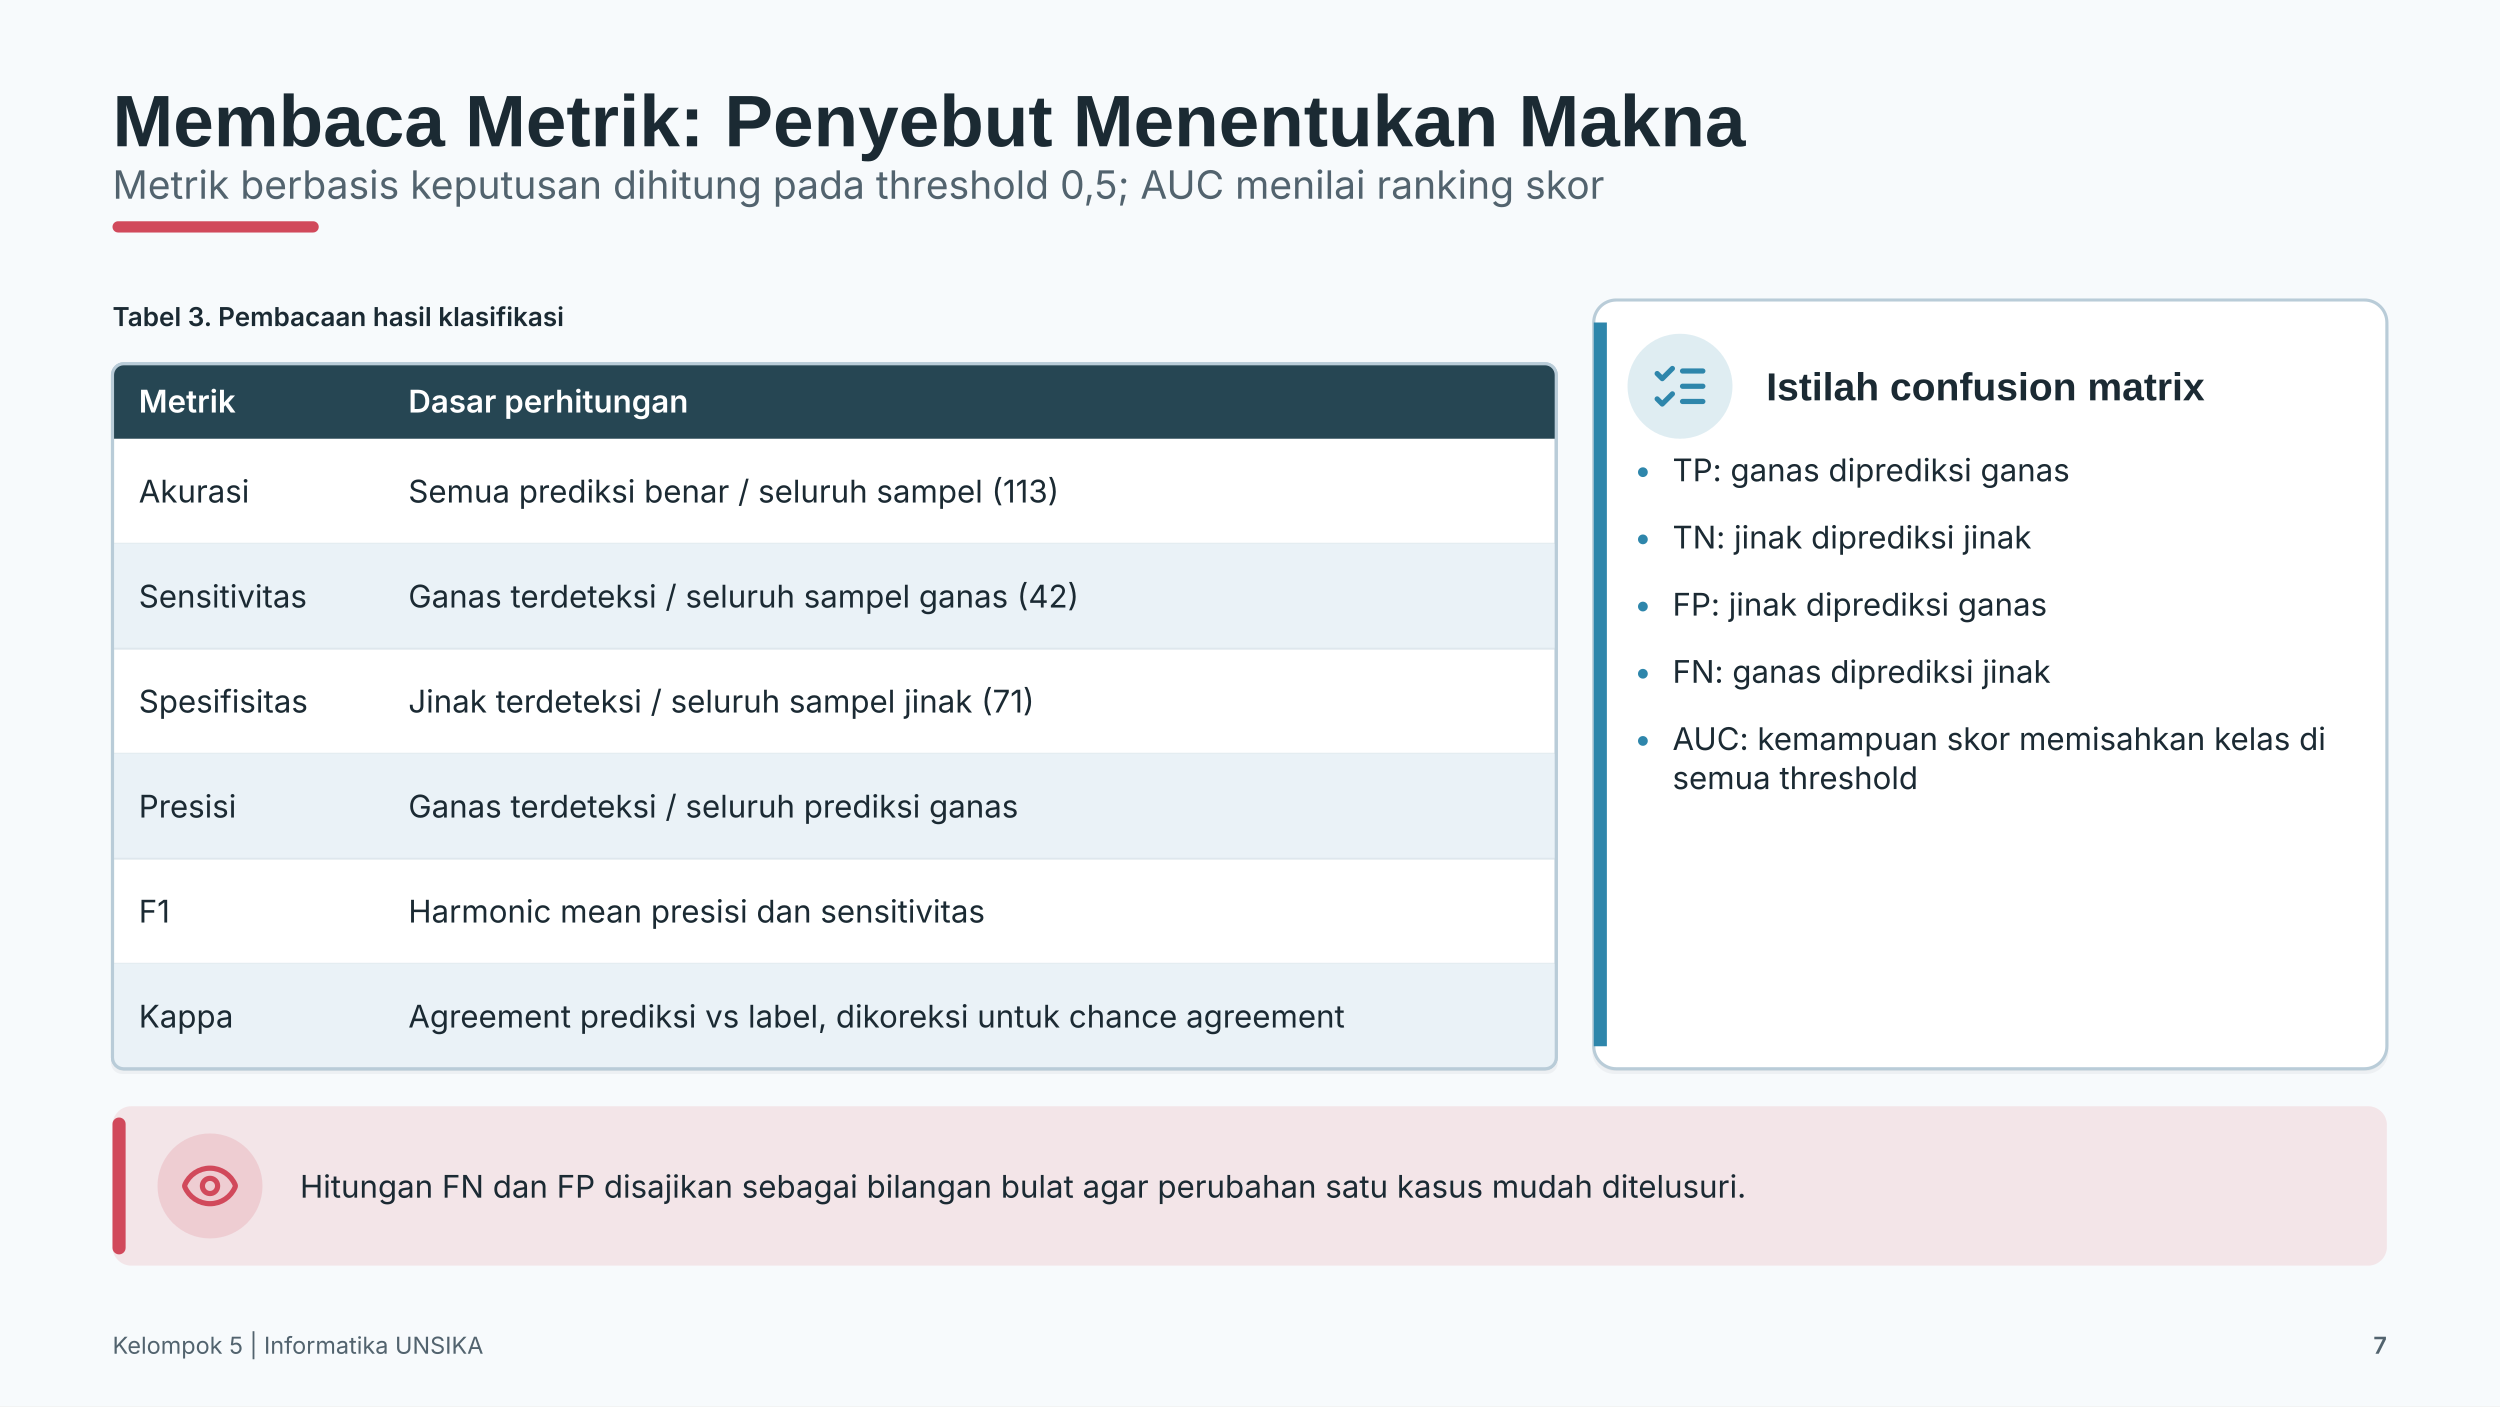
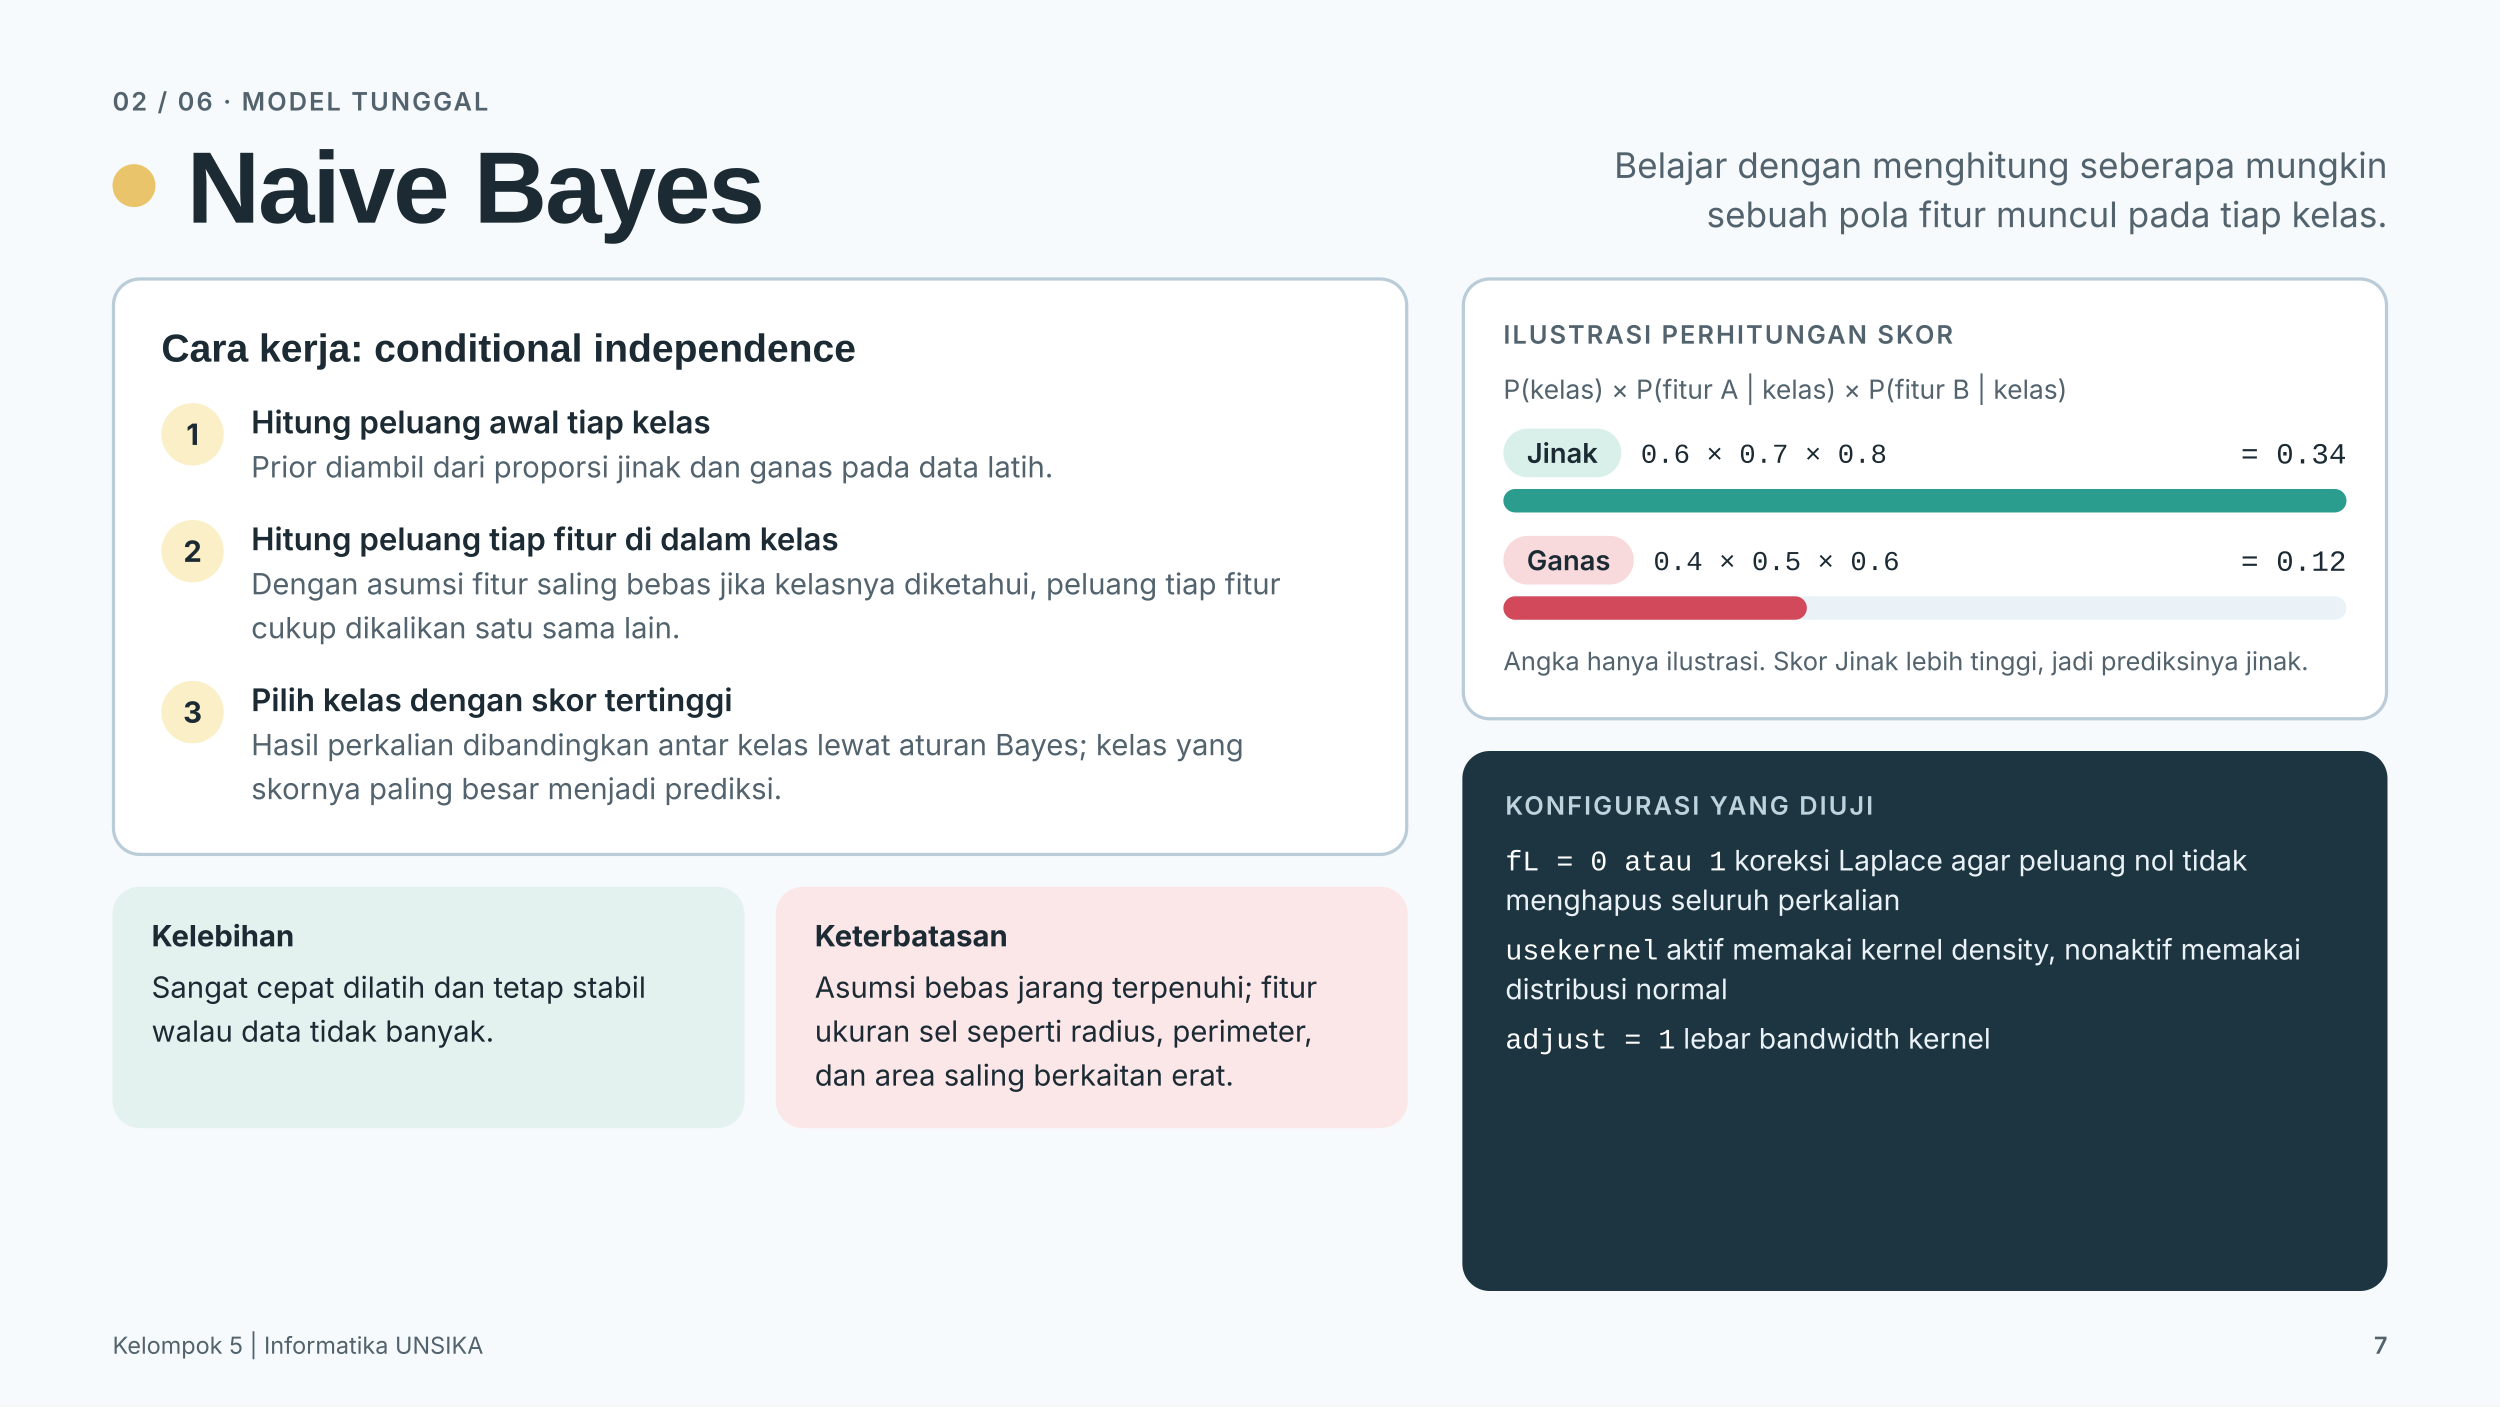
<svg xmlns="http://www.w3.org/2000/svg" width="1333.33" height="750.00" viewBox="0 0 1333.33 750.00">
-   <rect x="0.00" y="0.00" width="1333.33" height="750.00" fill="#F7FAFC" />
-   <text x="60.00" y="78.00" font-family="'Poppins','Calibri',Arial,sans-serif" font-size="38.89" font-weight="700" fill="#1B2A33">Membaca Metrik: Penyebut Menentukan Makna</text>
-   <text x="60.00" y="106.00" font-family="'Inter','Calibri',Arial,sans-serif" font-size="20.83" font-weight="400" fill="#52636E">Metrik berbasis keputusan dihitung pada threshold 0,5; AUC menilai ranking skor</text>
-   <rect x="60.00" y="118.00" width="110.00" height="6.00" fill="#D1495B" rx="3.00" />
-   <text x="60.00" y="173.89" font-family="'Inter','Calibri',Arial,sans-serif" font-size="13.89" font-weight="600" fill="#1B2A33">Tabel 3. Pembacaan hasil klasifikasi</text>
-   <clipPath id="tbl60_160">
-     <rect x="60.00" y="194.00" width="770.00" height="376.00" rx="6" />
-   </clipPath>
-   <rect x="59.20" y="196.80" width="771.60" height="376.00" fill="#1B2A33" fill-opacity="0.045" rx="6.00" />
-   <rect x="60.00" y="195.20" width="770.00" height="376.00" fill="#1B2A33" fill-opacity="0.05" rx="6.00" />
-   <rect x="60.00" y="194.00" width="770.00" height="376.00" fill="#FFFFFF" rx="6.00" stroke="#B9CCD8" stroke-width="1.67" />
-   <g clip-path="url(#tbl60_160)">
-     <rect x="60.00" y="194.00" width="770.00" height="40.00" fill="#264653" />
-     <text x="74.00" y="220.00" font-family="'Inter','Calibri',Arial,sans-serif" font-size="16.67" font-weight="600" fill="#FFFFFF">Metrik</text>
-     <text x="217.77" y="220.00" font-family="'Inter','Calibri',Arial,sans-serif" font-size="16.67" font-weight="600" fill="#FFFFFF">Dasar perhitungan</text>
-     <text x="74.00" y="268.00" font-family="'Inter','Calibri',Arial,sans-serif" font-size="16.67" font-weight="400" fill="#1B2A33">Akurasi</text>
-     <text x="217.77" y="268.00" font-family="'Inter','Calibri',Arial,sans-serif" font-size="16.67" font-weight="400" fill="#1B2A33">Semua prediksi benar / seluruh sampel (113)</text>
-     <line x1="60.00" y1="290.00" x2="830.00" y2="290.00" stroke="#D5E1E8" stroke-width="1.04" opacity="0.7" />
-     <rect x="60.00" y="290.00" width="770.00" height="56.00" fill="#EAF2F7" />
-     <text x="74.00" y="324.00" font-family="'Inter','Calibri',Arial,sans-serif" font-size="16.67" font-weight="400" fill="#1B2A33">Sensitivitas</text>
-     <text x="217.77" y="324.00" font-family="'Inter','Calibri',Arial,sans-serif" font-size="16.67" font-weight="400" fill="#1B2A33">Ganas terdeteksi / seluruh sampel ganas (42)</text>
-     <line x1="60.00" y1="346.00" x2="830.00" y2="346.00" stroke="#D5E1E8" stroke-width="1.04" opacity="0.7" />
-     <text x="74.00" y="380.00" font-family="'Inter','Calibri',Arial,sans-serif" font-size="16.67" font-weight="400" fill="#1B2A33">Spesifisitas</text>
-     <text x="217.77" y="380.00" font-family="'Inter','Calibri',Arial,sans-serif" font-size="16.67" font-weight="400" fill="#1B2A33">Jinak terdeteksi / seluruh sampel jinak (71)</text>
-     <line x1="60.00" y1="402.00" x2="830.00" y2="402.00" stroke="#D5E1E8" stroke-width="1.04" opacity="0.7" />
-     <rect x="60.00" y="402.00" width="770.00" height="56.00" fill="#EAF2F7" />
-     <text x="74.00" y="436.00" font-family="'Inter','Calibri',Arial,sans-serif" font-size="16.67" font-weight="400" fill="#1B2A33">Presisi</text>
-     <text x="217.77" y="436.00" font-family="'Inter','Calibri',Arial,sans-serif" font-size="16.67" font-weight="400" fill="#1B2A33">Ganas terdeteksi / seluruh prediksi ganas</text>
-     <line x1="60.00" y1="458.00" x2="830.00" y2="458.00" stroke="#D5E1E8" stroke-width="1.04" opacity="0.7" />
-     <text x="74.00" y="492.00" font-family="'Inter','Calibri',Arial,sans-serif" font-size="16.67" font-weight="400" fill="#1B2A33">F1</text>
-     <text x="217.77" y="492.00" font-family="'Inter','Calibri',Arial,sans-serif" font-size="16.67" font-weight="400" fill="#1B2A33">Harmonic mean presisi dan sensitivitas</text>
-     <line x1="60.00" y1="514.00" x2="830.00" y2="514.00" stroke="#D5E1E8" stroke-width="1.04" opacity="0.7" />
-     <rect x="60.00" y="514.00" width="770.00" height="56.00" fill="#EAF2F7" />
-     <text x="74.00" y="548.00" font-family="'Inter','Calibri',Arial,sans-serif" font-size="16.67" font-weight="400" fill="#1B2A33">Kappa</text>
-     <text x="217.77" y="548.00" font-family="'Inter','Calibri',Arial,sans-serif" font-size="16.67" font-weight="400" fill="#1B2A33">Agreement prediksi vs label, dikoreksi untuk chance agreement</text>
+   <rect x="0" y="0" width="1333.33" height="750" fill="#F7FAFC" />
+   <g transform="scale(1.041664)">
+     <text x="57.60" y="56.60" font-family="'Inter','Calibri',Arial,sans-serif" font-size="13.00" font-weight="600" fill="#52636E" letter-spacing="1.04">02 / 06 · MODEL TUNGGAL</text>
+     <circle cx="68.60" cy="95.04" r="11.00" fill="#E9C46A" />
+     <text x="95.60" y="114.02" font-family="'Plus Jakarta Sans','Poppins','Calibri',Arial,sans-serif" font-size="52.00" font-weight="800" fill="#1B2A33" letter-spacing="-1.04">Naive Bayes</text>
+     <text x="1222.40" y="91.09" font-family="'Inter','Calibri',Arial,sans-serif" font-size="18.00" font-weight="400" fill="#52636E" text-anchor="end">Belajar dengan menghitung seberapa mungkin</text>
+     <text x="1222.40" y="116.29" font-family="'Inter','Calibri',Arial,sans-serif" font-size="18.00" font-weight="400" fill="#52636E" text-anchor="end">sebuah pola fitur muncul pada tiap kelas.</text>
+     <rect x="58.10" y="142.84" width="662.13" height="294.63" fill="#FFFFFF" rx="13.50" stroke="#B9CCD8" stroke-width="1.67" />
+     <text x="82.60" y="185.14" font-family="'Plus Jakarta Sans','Poppins','Calibri',Arial,sans-serif" font-size="20.00" font-weight="800" fill="#1B2A33">Cara kerja: conditional independence</text>
+     <circle cx="98.60" cy="222.34" r="16.00" fill="#FBEFC7" />
+     <text x="98.60" y="227.80" font-family="'Inter','Calibri',Arial,sans-serif" font-size="15.00" font-weight="700" fill="#1B2A33" text-anchor="middle">1</text>
+     <text x="128.60" y="221.85" font-family="'Inter','Calibri',Arial,sans-serif" font-size="16.00" font-weight="600" fill="#1B2A33">Hitung peluang awal tiap kelas</text>
+     <text x="128.60" y="244.42" font-family="'Inter','Calibri',Arial,sans-serif" font-size="15.00" font-weight="400" fill="#52636E">Prior diambil dari proporsi jinak dan ganas pada data latih.</text>
+     <circle cx="98.60" cy="282.22" r="16.00" fill="#FBEFC7" />
+     <text x="98.60" y="287.67" font-family="'Inter','Calibri',Arial,sans-serif" font-size="15.00" font-weight="700" fill="#1B2A33" text-anchor="middle">2</text>
+     <text x="128.60" y="281.72" font-family="'Inter','Calibri',Arial,sans-serif" font-size="16.00" font-weight="600" fill="#1B2A33">Hitung peluang tiap fitur di dalam kelas</text>
+     <text x="128.60" y="304.30" font-family="'Inter','Calibri',Arial,sans-serif" font-size="15.00" font-weight="400" fill="#52636E">Dengan asumsi fitur saling bebas jika kelasnya diketahui, peluang tiap fitur</text>
+     <text x="128.60" y="326.80" font-family="'Inter','Calibri',Arial,sans-serif" font-size="15.00" font-weight="400" fill="#52636E">cukup dikalikan satu sama lain.</text>
+     <circle cx="98.60" cy="364.60" r="16.00" fill="#FBEFC7" />
+     <text x="98.60" y="370.05" font-family="'Inter','Calibri',Arial,sans-serif" font-size="15.00" font-weight="700" fill="#1B2A33" text-anchor="middle">3</text>
+     <text x="128.60" y="364.10" font-family="'Inter','Calibri',Arial,sans-serif" font-size="16.00" font-weight="600" fill="#1B2A33">Pilih kelas dengan skor tertinggi</text>
+     <text x="128.60" y="386.67" font-family="'Inter','Calibri',Arial,sans-serif" font-size="15.00" font-weight="400" fill="#52636E">Hasil perkalian dibandingkan antar kelas lewat aturan Bayes; kelas yang</text>
+     <text x="128.60" y="409.17" font-family="'Inter','Calibri',Arial,sans-serif" font-size="15.00" font-weight="400" fill="#52636E">skornya paling besar menjadi prediksi.</text>
+     <rect x="57.60" y="453.97" width="323.57" height="123.66" fill="#E3F2EE" rx="14.00" />
+     <text x="77.60" y="484.51" font-family="'Inter','Calibri',Arial,sans-serif" font-size="15.00" font-weight="700" fill="#1B2A33">Kelebihan</text>
+     <text x="77.60" y="510.84" font-family="'Inter','Calibri',Arial,sans-serif" font-size="15.00" font-weight="400" fill="#1B2A33">Sangat cepat dilatih dan tetap stabil</text>
+     <text x="77.60" y="533.34" font-family="'Inter','Calibri',Arial,sans-serif" font-size="15.00" font-weight="400" fill="#1B2A33">walau data tidak banyak.</text>
+     <rect x="397.17" y="453.97" width="323.57" height="123.66" fill="#FBE6E8" rx="14.00" />
+     <text x="417.17" y="484.51" font-family="'Inter','Calibri',Arial,sans-serif" font-size="15.00" font-weight="700" fill="#1B2A33">Keterbatasan</text>
+     <text x="417.17" y="510.84" font-family="'Inter','Calibri',Arial,sans-serif" font-size="15.00" font-weight="400" fill="#1B2A33">Asumsi
+             bebas jarang terpenuhi; fitur</text>
+     <text x="417.17" y="533.34" font-family="'Inter','Calibri',Arial,sans-serif" font-size="15.00" font-weight="400" fill="#1B2A33">ukuran
+             sel seperti radius, perimeter,</text>
+     <text x="417.17" y="555.84" font-family="'Inter','Calibri',Arial,sans-serif" font-size="15.00" font-weight="400" fill="#1B2A33">dan area
+             saling berkaitan erat.</text>
+     <rect x="749.23" y="142.84" width="472.67" height="225.17" fill="#FFFFFF" rx="13.50" stroke="#B9CCD8" stroke-width="1.67" />
+     <text x="769.73" y="175.94" font-family="'Inter','Calibri',Arial,sans-serif" font-size="13.00" font-weight="600" fill="#52636E" letter-spacing="1.04">ILUSTRASI PERHITUNGAN
+             SKOR</text>
+     <text x="769.73" y="204.17" font-family="'Inter','Calibri',Arial,sans-serif" font-size="13.50" font-weight="400" fill="#52636E">P(kelas) × P(fitur A | kelas) × P(fitur B | kelas)</text>
+     <rect x="769.73" y="219.43" width="60.35" height="24.94" fill="#D8EFEA" rx="12.47" />
+     <text x="799.91" y="236.99" font-family="'Inter','Calibri',Arial,sans-serif" font-size="14.00" font-weight="600" fill="#1B2A33" text-anchor="middle">Jinak</text>
+     <text x="840.09" y="236.94" font-family="'JetBrains Mono','Consolas','Courier New',monospace" font-size="14.00" font-weight="400" fill="#1B2A33">0.6 × 0.7 × 0.8</text>
+     <text x="1201.40" y="237.30" font-family="'JetBrains Mono','Consolas','Courier New',monospace" font-size="15.00" font-weight="500" fill="#1B2A33" text-anchor="end">= 0.34</text>
+     <rect x="769.73" y="250.37" width="431.67" height="12.00" fill="#EAF2F7" rx="6.00" />
+     <rect x="769.73" y="250.37" width="431.67" height="12.00" fill="#2A9D8F" rx="6.00" />
+     <rect x="769.73" y="274.37" width="66.82" height="24.94" fill="#F8DADD" rx="12.47" />
+     <text x="803.14" y="291.93" font-family="'Inter','Calibri',Arial,sans-serif" font-size="14.00" font-weight="600" fill="#1B2A33" text-anchor="middle">Ganas</text>
+     <text x="846.56" y="291.88" font-family="'JetBrains Mono','Consolas','Courier New',monospace" font-size="14.00" font-weight="400" fill="#1B2A33">0.4 × 0.5 × 0.6</text>
+     <text x="1201.40" y="292.24" font-family="'JetBrains Mono','Consolas','Courier New',monospace" font-size="15.00" font-weight="500" fill="#1B2A33" text-anchor="end">= 0.12</text>
+     <rect x="769.73" y="305.31" width="431.67" height="12.00" fill="#EAF2F7" rx="6.00" />
+     <rect x="769.73" y="305.31" width="155.40" height="12.00" fill="#D1495B" rx="6.00" />
+     <text x="769.73" y="343.14" font-family="'Inter','Calibri',Arial,sans-serif" font-size="13.00" font-weight="400" fill="#52636E">Angka
+             hanya ilustrasi. Skor Jinak lebih tinggi, jadi prediksinya jinak.</text>
+     <rect x="748.73" y="384.51" width="473.67" height="276.49" fill="#1D3540" rx="14.00" />
+     <text x="770.73" y="417.11" font-family="'Inter','Calibri',Arial,sans-serif" font-size="13.00" font-weight="600" fill="#BFD3DD" letter-spacing="1.04">KONFIGURASI YANG DIUJI</text>
+     <text x="770.73" y="445.63" font-family="'JetBrains Mono','Consolas','Courier New',monospace" font-size="14.50" font-weight="500" fill="#FFFFFF">fL = 0 atau 1</text>
+     <text x="887.91" y="445.68" font-family="'Inter','Calibri',Arial,sans-serif" font-size="14.50" font-weight="400" fill="#EAF2F7">koreksi
+             Laplace agar peluang nol tidak</text>
+     <text x="770.73" y="465.98" font-family="'Inter','Calibri',Arial,sans-serif" font-size="14.50" font-weight="400" fill="#EAF2F7">menghapus seluruh perkalian</text>
+     <text x="770.73" y="491.23" font-family="'JetBrains Mono','Consolas','Courier New',monospace" font-size="14.50" font-weight="500" fill="#FFFFFF">usekernel</text>
+     <text x="853.11" y="491.28" font-family="'Inter','Calibri',Arial,sans-serif" font-size="14.50" font-weight="400" fill="#EAF2F7">aktif memakai kernel density, nonaktif
+             memakai</text>
+     <text x="770.73" y="511.58" font-family="'Inter','Calibri',Arial,sans-serif" font-size="14.50" font-weight="400" fill="#EAF2F7">distribusi normal</text>
+     <text x="770.73" y="536.83" font-family="'JetBrains Mono','Consolas','Courier New',monospace" font-size="14.50" font-weight="500" fill="#FFFFFF">adjust = 1</text>
+     <text x="861.81" y="536.88" font-family="'Inter','Calibri',Arial,sans-serif" font-size="14.50" font-weight="400" fill="#EAF2F7">lebar bandwidth kernel</text>
+     <text x="57.60" y="693.12" font-family="'Inter','Calibri',Arial,sans-serif" font-size="12.00" font-weight="400" fill="#52636E">Kelompok
+             5 | Informatika UNSIKA</text>
+     <text x="1222.40" y="693.12" font-family="'Inter','Calibri',Arial,sans-serif" font-size="12.00" font-weight="600" fill="#52636E" text-anchor="end">7</text>
  </g>
-   <rect x="60.00" y="194.00" width="770.00" height="376.00" fill="none" rx="6.00" stroke="#B9CCD8" stroke-width="1.67" />
-   <rect x="849.20" y="162.80" width="424.60" height="410.00" fill="#1B2A33" fill-opacity="0.045" rx="12.00" />
-   <rect x="850.00" y="161.20" width="423.00" height="410.00" fill="#1B2A33" fill-opacity="0.05" rx="12.00" />
-   <rect x="850.00" y="160.00" width="423.00" height="410.00" fill="#FFFFFF" rx="12.00" stroke="#B9CCD8" stroke-width="1.67" />
-   <rect x="850.00" y="172.00" width="7.00" height="386.00" fill="#2E86AB" />
-   <circle cx="896.00" cy="206.00" r="28.00" fill="#2E86AB" fill-opacity="0.15" />
-   <g transform="translate(879.76,189.76) scale(1.3533)" fill="none" stroke="#2E86AB" stroke-width="2.053" stroke-linecap="round" stroke-linejoin="round">
-     <path d="m3 17 2 2 4-4" />
-     <path d="m3 7 2 2 4-4" />
-     <path d="M13 6h8" />
-     <path d="M13 12h8" />
-     <path d="M13 18h8" />
-   </g>
-   <text x="942.00" y="213.50" font-family="'Poppins','Calibri',Arial,sans-serif" font-size="20.83" font-weight="600" fill="#1B2A33">Istilah confusion matrix</text>
-   <text x="872.00" y="256.67" font-family="'Inter','Calibri',Arial,sans-serif" font-size="16.67" font-weight="600" fill="#2E86AB">•</text>
-   <text x="892.00" y="256.67" font-family="'Inter','Calibri',Arial,sans-serif" font-size="16.67" font-weight="400" fill="#1B2A33">TP: ganas diprediksi ganas</text>
-   <text x="872.00" y="292.50" font-family="'Inter','Calibri',Arial,sans-serif" font-size="16.67" font-weight="600" fill="#2E86AB">•</text>
-   <text x="892.00" y="292.50" font-family="'Inter','Calibri',Arial,sans-serif" font-size="16.67" font-weight="400" fill="#1B2A33">TN: jinak diprediksi jinak</text>
-   <text x="872.00" y="328.33" font-family="'Inter','Calibri',Arial,sans-serif" font-size="16.67" font-weight="600" fill="#2E86AB">•</text>
-   <text x="892.00" y="328.33" font-family="'Inter','Calibri',Arial,sans-serif" font-size="16.67" font-weight="400" fill="#1B2A33">FP: jinak diprediksi ganas</text>
-   <text x="872.00" y="364.17" font-family="'Inter','Calibri',Arial,sans-serif" font-size="16.67" font-weight="600" fill="#2E86AB">•</text>
-   <text x="892.00" y="364.17" font-family="'Inter','Calibri',Arial,sans-serif" font-size="16.67" font-weight="400" fill="#1B2A33">FN: ganas diprediksi jinak</text>
-   <text x="872.00" y="400.00" font-family="'Inter','Calibri',Arial,sans-serif" font-size="16.67" font-weight="600" fill="#2E86AB">•</text>
-   <text x="892.00" y="400.00" font-family="'Inter','Calibri',Arial,sans-serif" font-size="16.67" font-weight="400" fill="#1B2A33">AUC: kemampuan skor memisahkan kelas di</text>
-   <text x="892.00" y="420.83" font-family="'Inter','Calibri',Arial,sans-serif" font-size="16.67" font-weight="400" fill="#1B2A33">semua threshold</text>
-   <rect x="60.00" y="590.00" width="1213.00" height="85.00" fill="#D1495B" rx="10.00" fill-opacity="0.12" />
-   <rect x="60.00" y="596.00" width="7.00" height="73.00" fill="#D1495B" rx="3.50" />
-   <circle cx="112.00" cy="632.50" r="28.00" fill="#D1495B" fill-opacity="0.15" />
-   <g transform="translate(95.76,616.26) scale(1.3533)" fill="none" stroke="#D1495B" stroke-width="2.053" stroke-linecap="round" stroke-linejoin="round">
-     <path d="M2.062 12.348a1 1 0 0 1 0-.696 10.75 10.75 0 0 1 19.876 0 1 1 0 0 1 0 .696 10.75 10.75 0 0 1-19.876 0" />
-     <circle cx="12" cy="12" r="3" />
-   </g>
-   <text x="160.00" y="638.75" font-family="'Inter','Calibri',Arial,sans-serif" font-size="16.67" font-weight="400" fill="#1B2A33">Hitungan FN dan FP disajikan sebagai bilangan bulat agar perubahan satu kasus mudah ditelusuri.</text>
-   <text x="60.00" y="722.00" font-family="'Inter','Calibri',Arial,sans-serif" font-size="12.50" font-weight="400" fill="#52636E">Kelompok 5 | Informatika UNSIKA</text>
-   <text x="1273.00" y="722.00" font-family="'Inter','Calibri',Arial,sans-serif" font-size="12.50" font-weight="600" fill="#52636E" text-anchor="end">7</text>
</svg>
